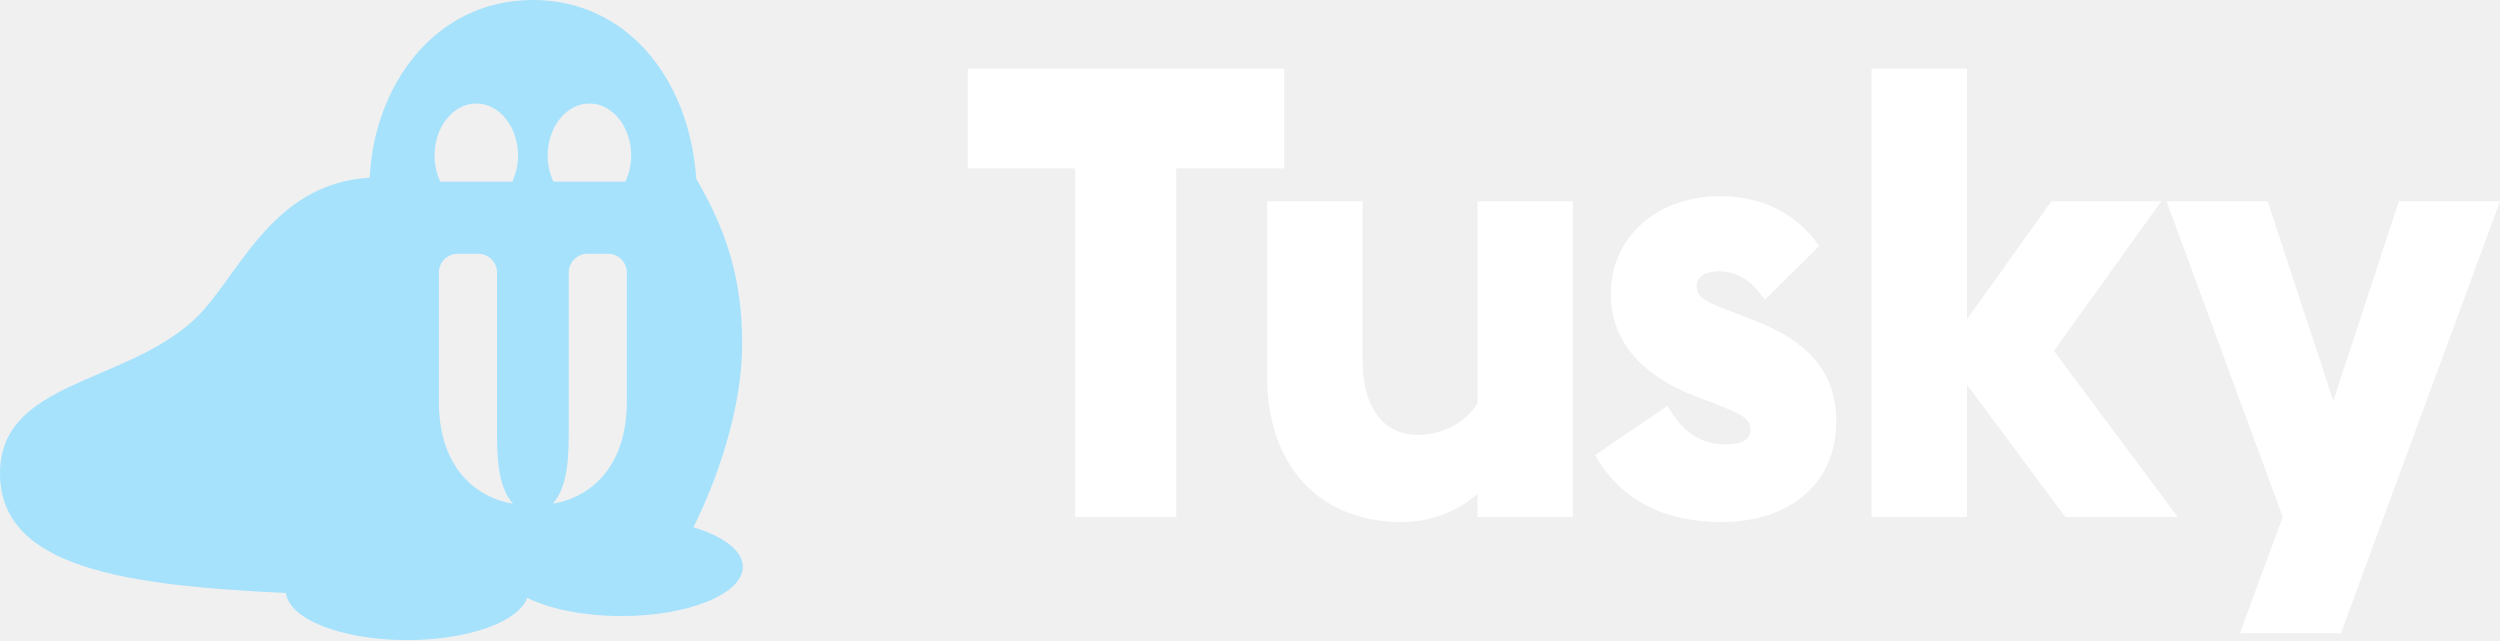
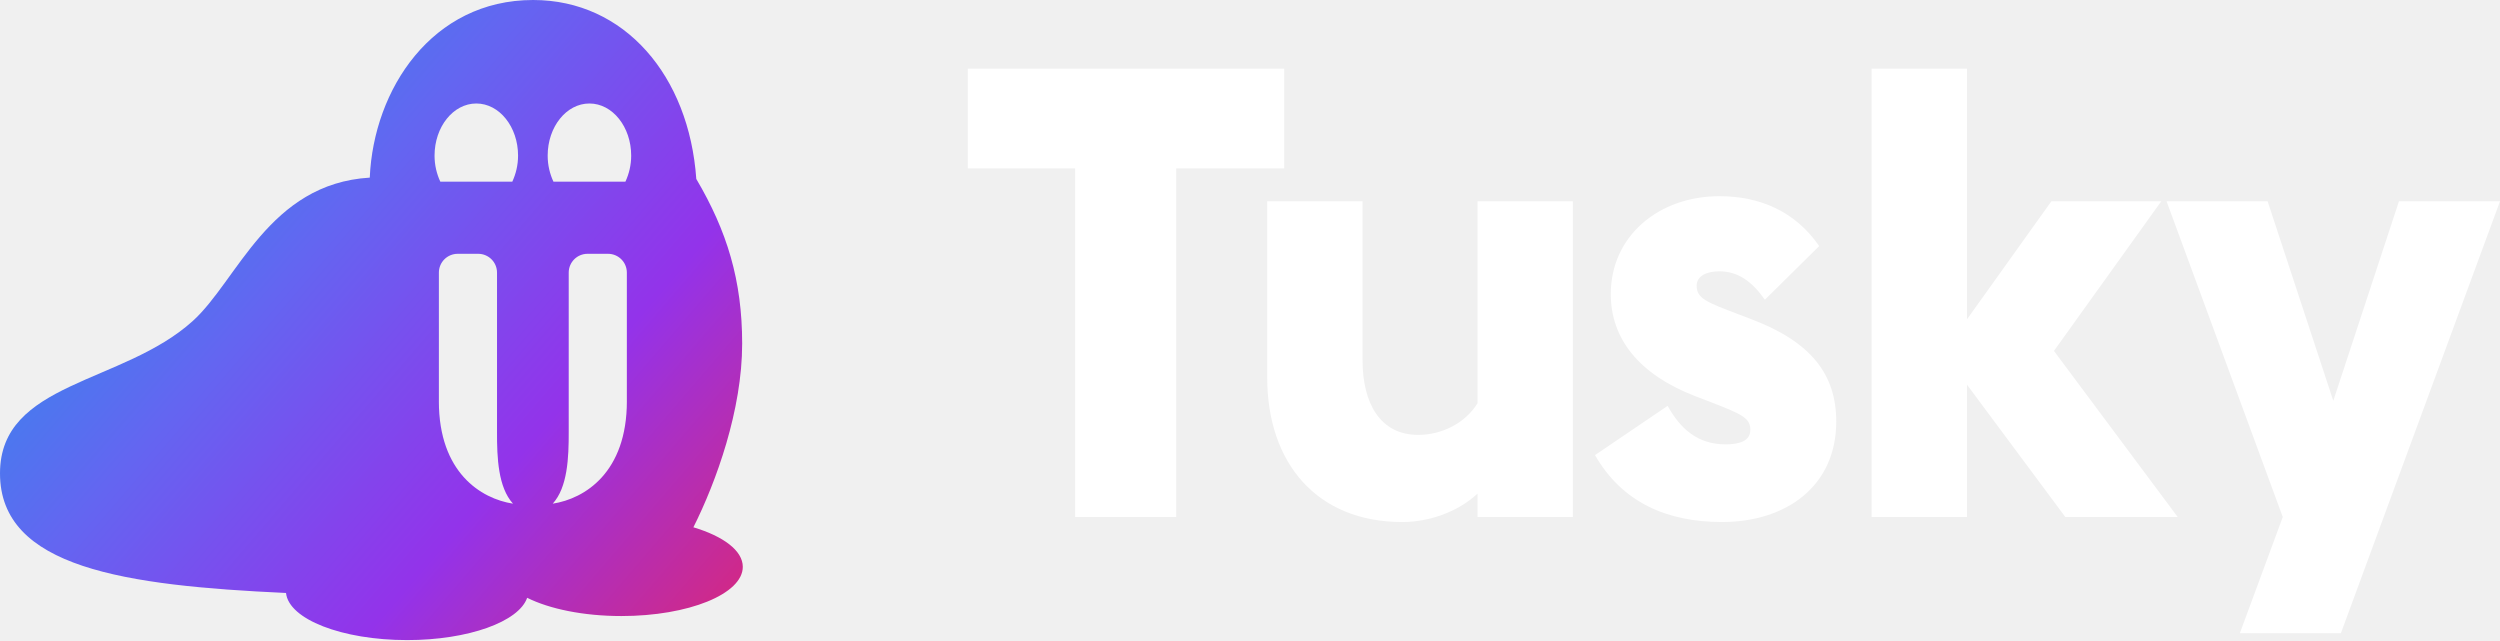
<svg xmlns="http://www.w3.org/2000/svg" id="Layer_1" width="140.157" height="35.884" viewBox="0 0 140.157 35.884">
  <defs>
-     <style>.cls-1{fill:#a6e2fc;}.cls-1,.cls-2{stroke-width:0px;}.cls-2{fill:#fff;}</style>
+     <linearGradient id="logoGrad" x1="0" y1="0" x2="42" y2="36" gradientUnits="userSpaceOnUse">
+       <stop offset="0%" stop-color="#0EA5E9" />
+       <stop offset="40%" stop-color="#6366F1" />
+       <stop offset="70%" stop-color="#9333EA" />
+       <stop offset="100%" stop-color="#DB2777" />
+     </linearGradient>
+     <style>.cls-1{fill:url(#logoGrad);}.cls-1,.cls-2{stroke-width:0px;}.cls-2{fill:#fff;}</style>
  </defs>
  <path class="cls-2" d="m60.278,9.441h-6.019V3.848h17.737v5.594h-6.054v19.543h-5.665V9.441Z" />
  <path class="cls-2" d="m82.832,27.674c-1.097,1.027-2.726,1.593-4.213,1.593-4.779,0-7.576-3.292-7.576-8.107v-9.878h5.346v8.921c0,2.408.991,4.178,3.116,4.178,1.309,0,2.62-.637,3.328-1.77v-11.329h5.346v17.702h-5.346v-1.31Z" />
  <path class="cls-2" d="m89.42,25.514l4.072-2.761c.708,1.274,1.663,2.159,3.257,2.159.743,0,1.38-.177,1.38-.814,0-.672-.495-.885-2.23-1.558l-.92-.354c-3.08-1.204-4.674-3.187-4.674-5.7,0-3.257,2.691-5.487,6.09-5.487,2.266,0,4.249.849,5.594,2.796l-3.045,3.009c-.672-.955-1.451-1.593-2.549-1.593-.708,0-1.275.248-1.275.814,0,.708.567.921,2.337,1.593l.743.283c3.363,1.275,4.745,3.116,4.745,5.736,0,3.612-2.797,5.629-6.408,5.629-3.08,0-5.595-1.097-7.117-3.753Z" />
  <path class="cls-2" d="m127.978,28.984l-6.515-17.702h5.665l3.683,11.187,3.682-11.187h5.665l-8.921,24.216h-5.665l2.407-6.515Z" />
  <polygon class="cls-2" points="122.088 28.984 115.15 19.673 121.168 11.282 115.008 11.282 110.274 17.902 110.274 3.848 104.928 3.848 104.928 28.984 110.274 28.984 110.274 21.565 115.787 28.984 122.088 28.984" />
  <path class="cls-1" d="m38.874,29.56h0c1.282-2.552,2.734-6.579,2.734-10.292,0-3.558-.849-6.311-2.572-9.236-.402-5.77-4.013-10.032-9.148-10.032-5.663,0-8.945,5.004-9.158,9.958-5.659.34-7.412,5.767-9.923,8.038-3.93,3.554-10.807,3.394-10.807,8.543,0,5.3,7.004,6.287,16.035,6.705.152,1.469,3.129,2.641,6.79,2.641,3.433,0,6.264-1.031,6.729-2.371,1.248.623,3.15,1.023,5.285,1.023,3.758,0,6.804-1.235,6.804-2.759,0-.91-1.093-1.715-2.77-2.217Zm-14.269-7.067v-7.21c0-.582.472-1.054,1.054-1.054h1.151c.582,0,1.054.472,1.054,1.054v8.93c-.005,1.451.064,3.108.896,4.024-1.802-.28-4.156-1.75-4.156-5.744Zm4.117-12.309h-4.037c-.2-.431-.323-.924-.323-1.458,0-1.615,1.048-2.924,2.341-2.924s2.341,1.309,2.341,2.924c0,.534-.123,1.027-.323,1.458Zm6.422,12.309c0,3.994-2.354,5.464-4.156,5.744.832-.916.9-2.573.896-4.024v-8.93c0-.582.472-1.054,1.054-1.054h1.151c.582,0,1.054.472,1.054,1.054v7.21Zm-.08-12.309h-4.037c-.2-.431-.323-.924-.323-1.458,0-1.615,1.048-2.924,2.341-2.924s2.341,1.309,2.341,2.924c0,.534-.123,1.027-.323,1.458Z" />
</svg>
